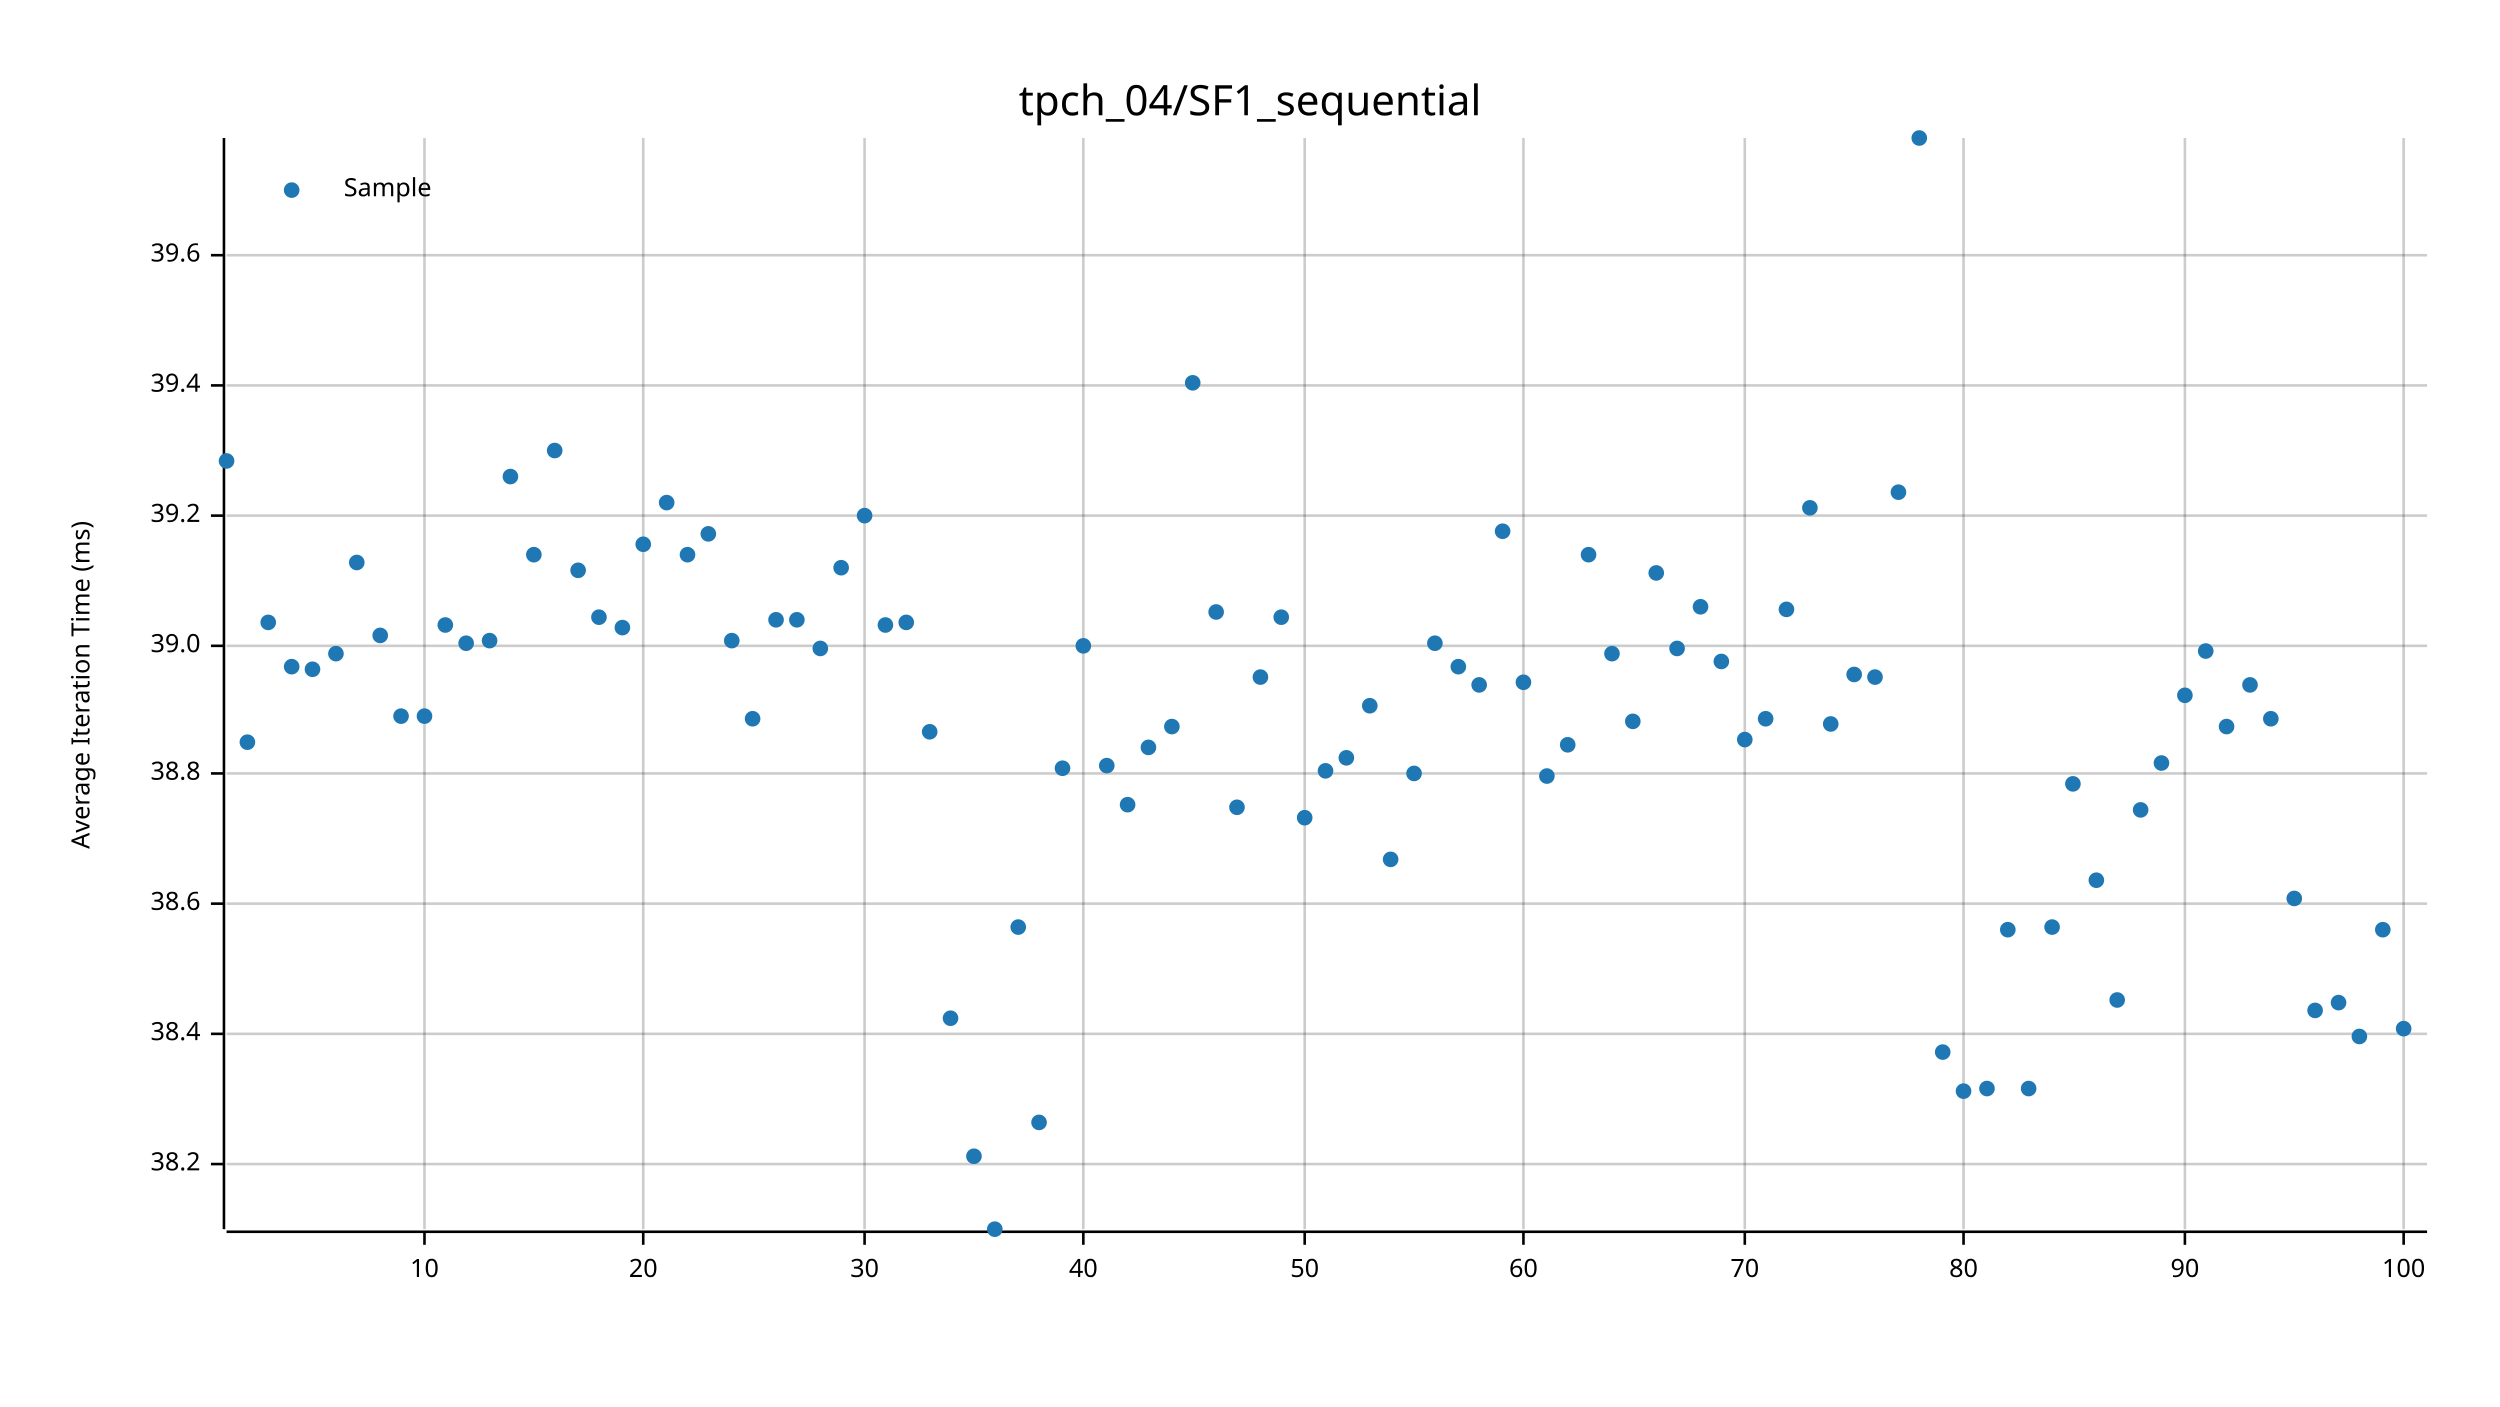
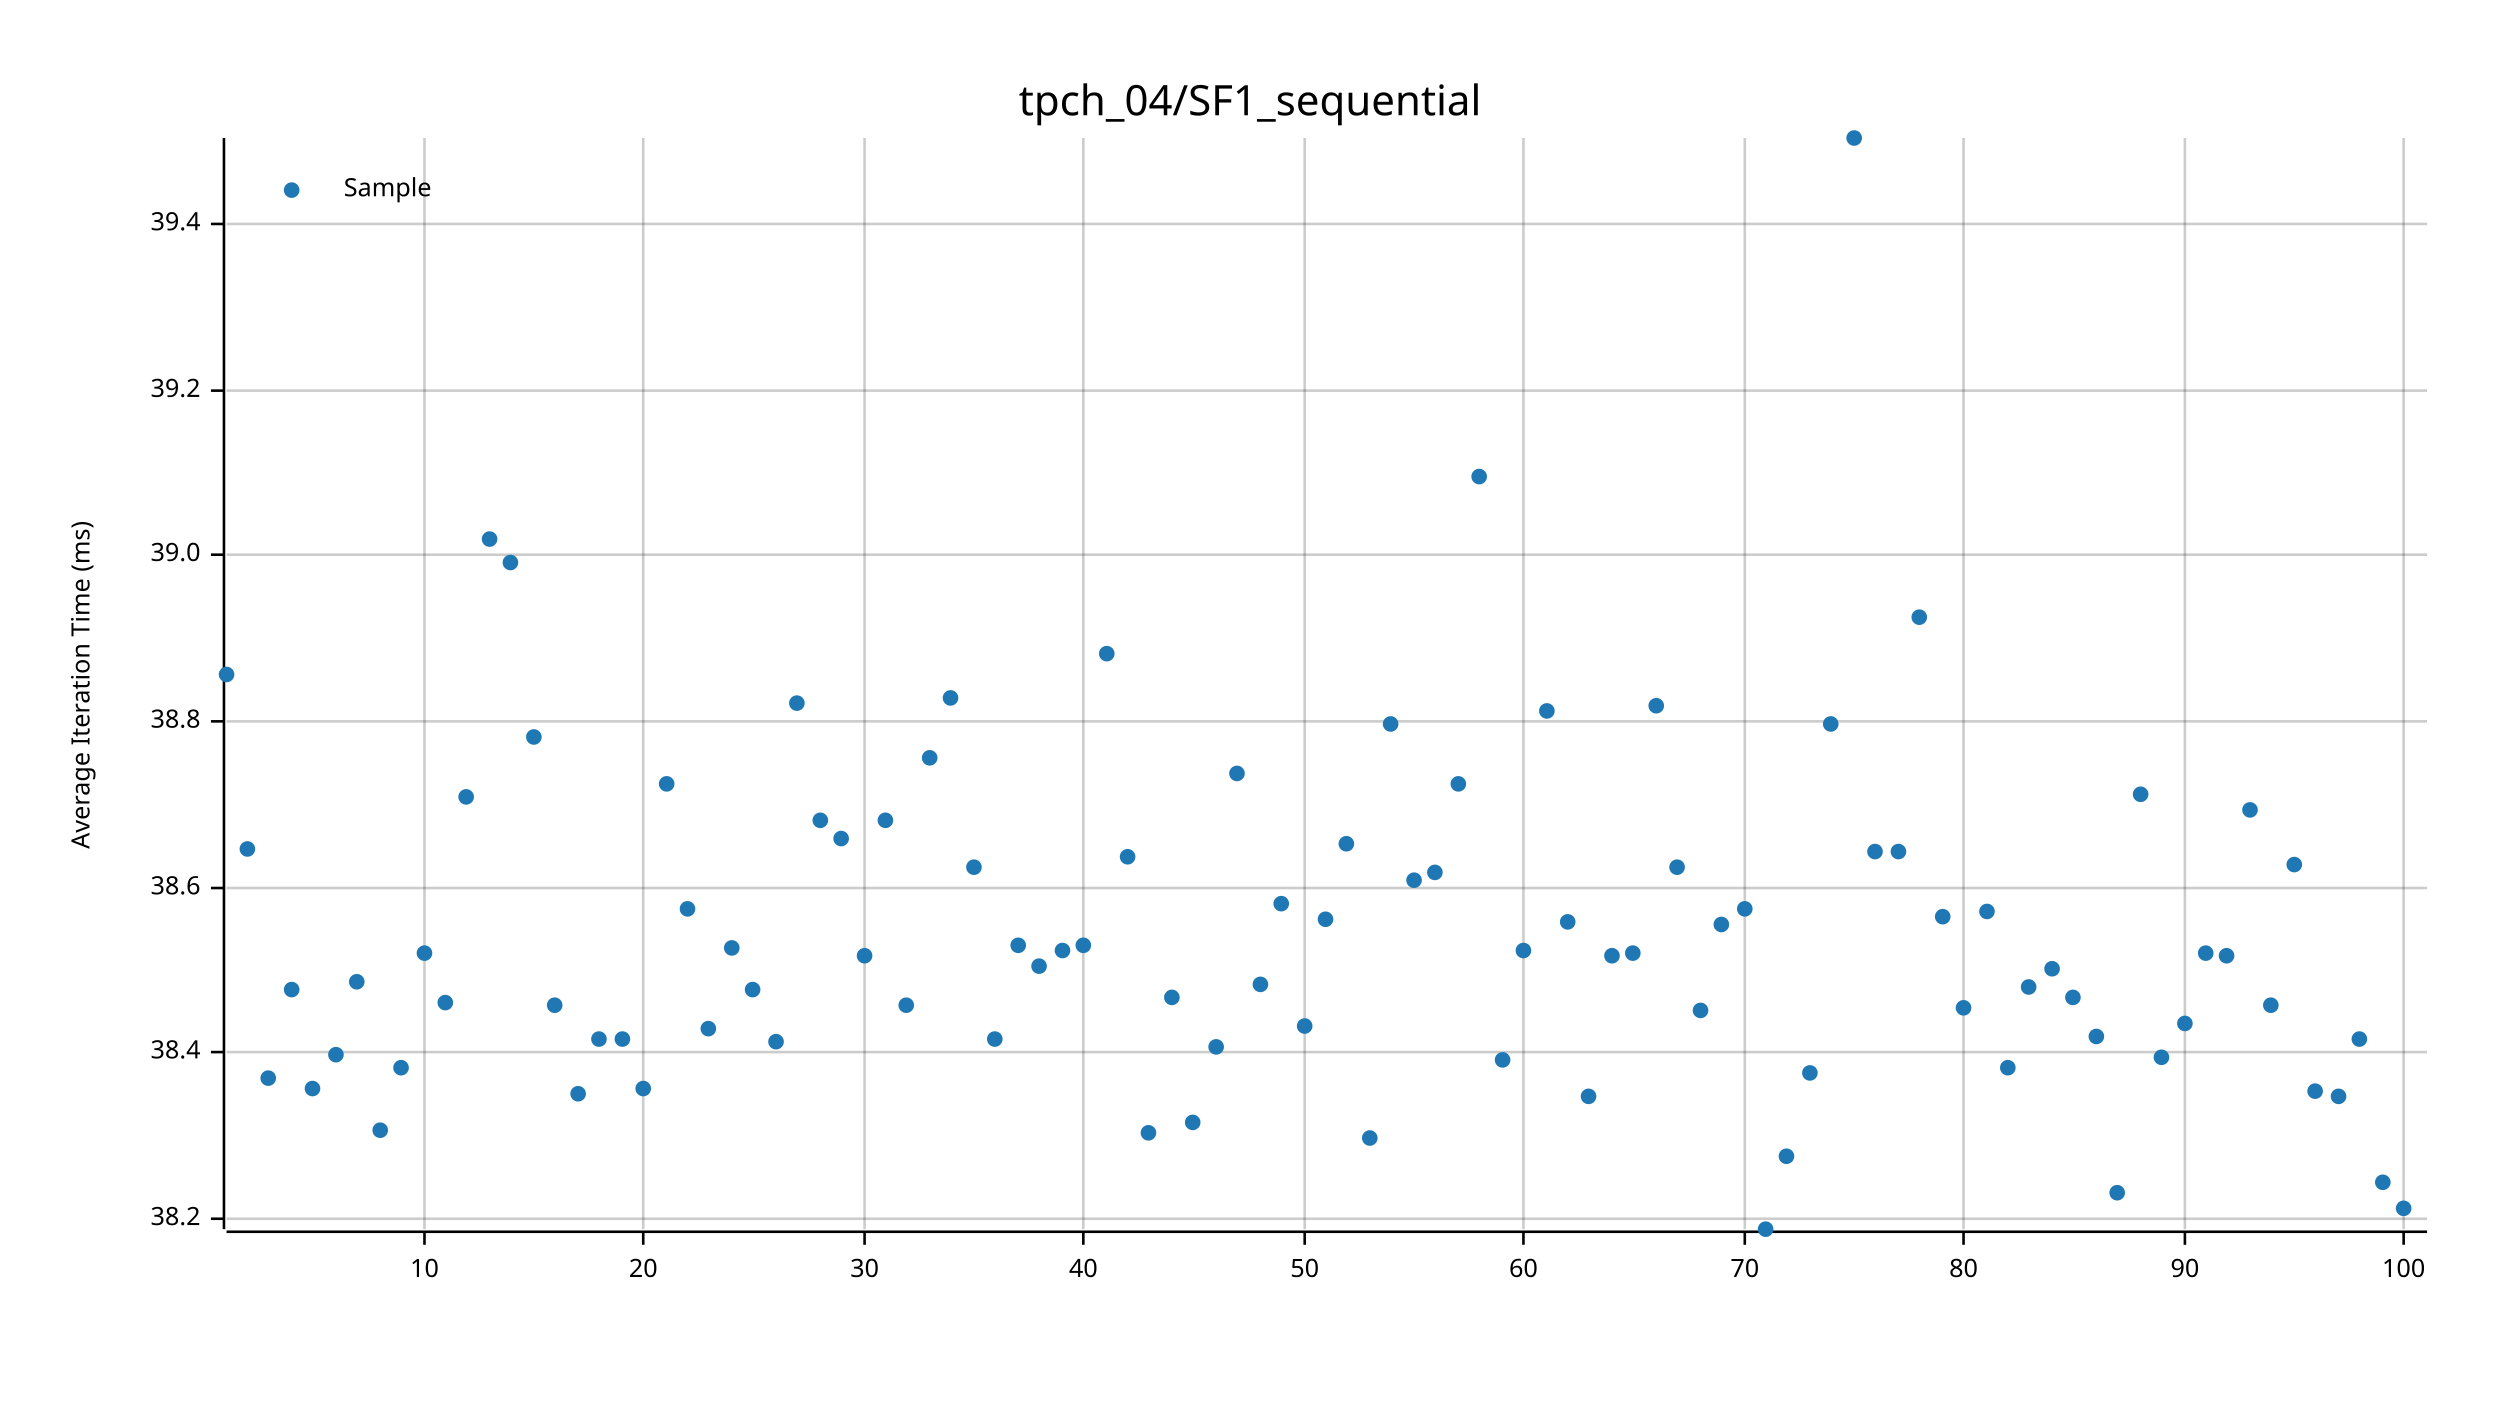
<svg xmlns="http://www.w3.org/2000/svg" width="960" height="540" viewBox="0 0 960 540">
  <text x="480" y="32" dy="0.76em" text-anchor="middle" font-family="sans-serif" font-size="16.129" opacity="1" fill="#000000">
tpch_04/SF1_sequential
</text>
  <text x="27" y="263" dy="0.76em" text-anchor="middle" font-family="sans-serif" font-size="9.677" opacity="1" fill="#000000" transform="rotate(270, 27, 263)">
Average Iteration Time (ms)
</text>
  <line opacity="0.2" stroke="#000000" stroke-width="1" x1="163" y1="472" x2="163" y2="53" />
  <line opacity="0.2" stroke="#000000" stroke-width="1" x1="247" y1="472" x2="247" y2="53" />
  <line opacity="0.2" stroke="#000000" stroke-width="1" x1="332" y1="472" x2="332" y2="53" />
  <line opacity="0.2" stroke="#000000" stroke-width="1" x1="416" y1="472" x2="416" y2="53" />
  <line opacity="0.2" stroke="#000000" stroke-width="1" x1="501" y1="472" x2="501" y2="53" />
  <line opacity="0.2" stroke="#000000" stroke-width="1" x1="585" y1="472" x2="585" y2="53" />
  <line opacity="0.2" stroke="#000000" stroke-width="1" x1="670" y1="472" x2="670" y2="53" />
  <line opacity="0.2" stroke="#000000" stroke-width="1" x1="754" y1="472" x2="754" y2="53" />
  <line opacity="0.2" stroke="#000000" stroke-width="1" x1="839" y1="472" x2="839" y2="53" />
  <line opacity="0.2" stroke="#000000" stroke-width="1" x1="923" y1="472" x2="923" y2="53" />
-   <line opacity="0.2" stroke="#000000" stroke-width="1" x1="87" y1="447" x2="932" y2="447" />
-   <line opacity="0.2" stroke="#000000" stroke-width="1" x1="87" y1="397" x2="932" y2="397" />
-   <line opacity="0.2" stroke="#000000" stroke-width="1" x1="87" y1="347" x2="932" y2="347" />
-   <line opacity="0.2" stroke="#000000" stroke-width="1" x1="87" y1="297" x2="932" y2="297" />
-   <line opacity="0.2" stroke="#000000" stroke-width="1" x1="87" y1="248" x2="932" y2="248" />
-   <line opacity="0.2" stroke="#000000" stroke-width="1" x1="87" y1="198" x2="932" y2="198" />
-   <line opacity="0.2" stroke="#000000" stroke-width="1" x1="87" y1="148" x2="932" y2="148" />
-   <line opacity="0.2" stroke="#000000" stroke-width="1" x1="87" y1="98" x2="932" y2="98" />
+   <line opacity="0.2" stroke="#000000" stroke-width="1" x1="87" y1="468" x2="932" y2="468" />
+   <line opacity="0.2" stroke="#000000" stroke-width="1" x1="87" y1="404" x2="932" y2="404" />
+   <line opacity="0.2" stroke="#000000" stroke-width="1" x1="87" y1="341" x2="932" y2="341" />
+   <line opacity="0.2" stroke="#000000" stroke-width="1" x1="87" y1="277" x2="932" y2="277" />
+   <line opacity="0.2" stroke="#000000" stroke-width="1" x1="87" y1="213" x2="932" y2="213" />
+   <line opacity="0.2" stroke="#000000" stroke-width="1" x1="87" y1="150" x2="932" y2="150" />
+   <line opacity="0.2" stroke="#000000" stroke-width="1" x1="87" y1="86" x2="932" y2="86" />
  <polyline fill="none" opacity="1" stroke="#000000" stroke-width="1" points="86,53 86,472 " />
-   <text x="77" y="447" dy="0.5ex" text-anchor="end" font-family="sans-serif" font-size="9.677" opacity="1" fill="#000000">
+   <text x="77" y="468" dy="0.5ex" text-anchor="end" font-family="sans-serif" font-size="9.677" opacity="1" fill="#000000">
38.2
</text>
-   <polyline fill="none" opacity="1" stroke="#000000" stroke-width="1" points="81,447 86,447 " />
-   <text x="77" y="397" dy="0.5ex" text-anchor="end" font-family="sans-serif" font-size="9.677" opacity="1" fill="#000000">
+   <polyline fill="none" opacity="1" stroke="#000000" stroke-width="1" points="81,468 86,468 " />
+   <text x="77" y="404" dy="0.5ex" text-anchor="end" font-family="sans-serif" font-size="9.677" opacity="1" fill="#000000">
38.4
</text>
-   <polyline fill="none" opacity="1" stroke="#000000" stroke-width="1" points="81,397 86,397 " />
-   <text x="77" y="347" dy="0.5ex" text-anchor="end" font-family="sans-serif" font-size="9.677" opacity="1" fill="#000000">
+   <polyline fill="none" opacity="1" stroke="#000000" stroke-width="1" points="81,404 86,404 " />
+   <text x="77" y="341" dy="0.5ex" text-anchor="end" font-family="sans-serif" font-size="9.677" opacity="1" fill="#000000">
38.6
</text>
-   <polyline fill="none" opacity="1" stroke="#000000" stroke-width="1" points="81,347 86,347 " />
-   <text x="77" y="297" dy="0.5ex" text-anchor="end" font-family="sans-serif" font-size="9.677" opacity="1" fill="#000000">
+   <polyline fill="none" opacity="1" stroke="#000000" stroke-width="1" points="81,341 86,341 " />
+   <text x="77" y="277" dy="0.5ex" text-anchor="end" font-family="sans-serif" font-size="9.677" opacity="1" fill="#000000">
38.8
</text>
-   <polyline fill="none" opacity="1" stroke="#000000" stroke-width="1" points="81,297 86,297 " />
-   <text x="77" y="248" dy="0.5ex" text-anchor="end" font-family="sans-serif" font-size="9.677" opacity="1" fill="#000000">
+   <polyline fill="none" opacity="1" stroke="#000000" stroke-width="1" points="81,277 86,277 " />
+   <text x="77" y="213" dy="0.5ex" text-anchor="end" font-family="sans-serif" font-size="9.677" opacity="1" fill="#000000">
39.0
</text>
-   <polyline fill="none" opacity="1" stroke="#000000" stroke-width="1" points="81,248 86,248 " />
-   <text x="77" y="198" dy="0.5ex" text-anchor="end" font-family="sans-serif" font-size="9.677" opacity="1" fill="#000000">
+   <polyline fill="none" opacity="1" stroke="#000000" stroke-width="1" points="81,213 86,213 " />
+   <text x="77" y="150" dy="0.5ex" text-anchor="end" font-family="sans-serif" font-size="9.677" opacity="1" fill="#000000">
39.2
</text>
-   <polyline fill="none" opacity="1" stroke="#000000" stroke-width="1" points="81,198 86,198 " />
-   <text x="77" y="148" dy="0.5ex" text-anchor="end" font-family="sans-serif" font-size="9.677" opacity="1" fill="#000000">
+   <polyline fill="none" opacity="1" stroke="#000000" stroke-width="1" points="81,150 86,150 " />
+   <text x="77" y="86" dy="0.5ex" text-anchor="end" font-family="sans-serif" font-size="9.677" opacity="1" fill="#000000">
39.4
</text>
-   <polyline fill="none" opacity="1" stroke="#000000" stroke-width="1" points="81,148 86,148 " />
-   <text x="77" y="98" dy="0.5ex" text-anchor="end" font-family="sans-serif" font-size="9.677" opacity="1" fill="#000000">
- 39.6
- </text>
-   <polyline fill="none" opacity="1" stroke="#000000" stroke-width="1" points="81,98 86,98 " />
+   <polyline fill="none" opacity="1" stroke="#000000" stroke-width="1" points="81,86 86,86 " />
  <polyline fill="none" opacity="1" stroke="#000000" stroke-width="1" points="87,473 932,473 " />
  <text x="163" y="483" dy="0.76em" text-anchor="middle" font-family="sans-serif" font-size="9.677" opacity="1" fill="#000000">
10
</text>
  <polyline fill="none" opacity="1" stroke="#000000" stroke-width="1" points="163,473 163,478 " />
  <text x="247" y="483" dy="0.76em" text-anchor="middle" font-family="sans-serif" font-size="9.677" opacity="1" fill="#000000">
20
</text>
  <polyline fill="none" opacity="1" stroke="#000000" stroke-width="1" points="247,473 247,478 " />
  <text x="332" y="483" dy="0.76em" text-anchor="middle" font-family="sans-serif" font-size="9.677" opacity="1" fill="#000000">
30
</text>
  <polyline fill="none" opacity="1" stroke="#000000" stroke-width="1" points="332,473 332,478 " />
  <text x="416" y="483" dy="0.76em" text-anchor="middle" font-family="sans-serif" font-size="9.677" opacity="1" fill="#000000">
40
</text>
  <polyline fill="none" opacity="1" stroke="#000000" stroke-width="1" points="416,473 416,478 " />
  <text x="501" y="483" dy="0.76em" text-anchor="middle" font-family="sans-serif" font-size="9.677" opacity="1" fill="#000000">
50
</text>
  <polyline fill="none" opacity="1" stroke="#000000" stroke-width="1" points="501,473 501,478 " />
  <text x="585" y="483" dy="0.76em" text-anchor="middle" font-family="sans-serif" font-size="9.677" opacity="1" fill="#000000">
60
</text>
  <polyline fill="none" opacity="1" stroke="#000000" stroke-width="1" points="585,473 585,478 " />
  <text x="670" y="483" dy="0.76em" text-anchor="middle" font-family="sans-serif" font-size="9.677" opacity="1" fill="#000000">
70
</text>
  <polyline fill="none" opacity="1" stroke="#000000" stroke-width="1" points="670,473 670,478 " />
  <text x="754" y="483" dy="0.76em" text-anchor="middle" font-family="sans-serif" font-size="9.677" opacity="1" fill="#000000">
80
</text>
  <polyline fill="none" opacity="1" stroke="#000000" stroke-width="1" points="754,473 754,478 " />
  <text x="839" y="483" dy="0.76em" text-anchor="middle" font-family="sans-serif" font-size="9.677" opacity="1" fill="#000000">
90
</text>
  <polyline fill="none" opacity="1" stroke="#000000" stroke-width="1" points="839,473 839,478 " />
  <text x="923" y="483" dy="0.76em" text-anchor="middle" font-family="sans-serif" font-size="9.677" opacity="1" fill="#000000">
100
</text>
  <polyline fill="none" opacity="1" stroke="#000000" stroke-width="1" points="923,473 923,478 " />
-   <circle cx="87" cy="177" r="3" opacity="1" fill="#1F78B4" stroke="none" stroke-width="1" />
-   <circle cx="95" cy="285" r="3" opacity="1" fill="#1F78B4" stroke="none" stroke-width="1" />
-   <circle cx="103" cy="239" r="3" opacity="1" fill="#1F78B4" stroke="none" stroke-width="1" />
-   <circle cx="112" cy="256" r="3" opacity="1" fill="#1F78B4" stroke="none" stroke-width="1" />
-   <circle cx="120" cy="257" r="3" opacity="1" fill="#1F78B4" stroke="none" stroke-width="1" />
-   <circle cx="129" cy="251" r="3" opacity="1" fill="#1F78B4" stroke="none" stroke-width="1" />
-   <circle cx="137" cy="216" r="3" opacity="1" fill="#1F78B4" stroke="none" stroke-width="1" />
-   <circle cx="146" cy="244" r="3" opacity="1" fill="#1F78B4" stroke="none" stroke-width="1" />
-   <circle cx="154" cy="275" r="3" opacity="1" fill="#1F78B4" stroke="none" stroke-width="1" />
-   <circle cx="163" cy="275" r="3" opacity="1" fill="#1F78B4" stroke="none" stroke-width="1" />
-   <circle cx="171" cy="240" r="3" opacity="1" fill="#1F78B4" stroke="none" stroke-width="1" />
-   <circle cx="179" cy="247" r="3" opacity="1" fill="#1F78B4" stroke="none" stroke-width="1" />
-   <circle cx="188" cy="246" r="3" opacity="1" fill="#1F78B4" stroke="none" stroke-width="1" />
-   <circle cx="196" cy="183" r="3" opacity="1" fill="#1F78B4" stroke="none" stroke-width="1" />
-   <circle cx="205" cy="213" r="3" opacity="1" fill="#1F78B4" stroke="none" stroke-width="1" />
-   <circle cx="213" cy="173" r="3" opacity="1" fill="#1F78B4" stroke="none" stroke-width="1" />
-   <circle cx="222" cy="219" r="3" opacity="1" fill="#1F78B4" stroke="none" stroke-width="1" />
-   <circle cx="230" cy="237" r="3" opacity="1" fill="#1F78B4" stroke="none" stroke-width="1" />
-   <circle cx="239" cy="241" r="3" opacity="1" fill="#1F78B4" stroke="none" stroke-width="1" />
-   <circle cx="247" cy="209" r="3" opacity="1" fill="#1F78B4" stroke="none" stroke-width="1" />
-   <circle cx="256" cy="193" r="3" opacity="1" fill="#1F78B4" stroke="none" stroke-width="1" />
-   <circle cx="264" cy="213" r="3" opacity="1" fill="#1F78B4" stroke="none" stroke-width="1" />
-   <circle cx="272" cy="205" r="3" opacity="1" fill="#1F78B4" stroke="none" stroke-width="1" />
-   <circle cx="281" cy="246" r="3" opacity="1" fill="#1F78B4" stroke="none" stroke-width="1" />
-   <circle cx="289" cy="276" r="3" opacity="1" fill="#1F78B4" stroke="none" stroke-width="1" />
-   <circle cx="298" cy="238" r="3" opacity="1" fill="#1F78B4" stroke="none" stroke-width="1" />
-   <circle cx="306" cy="238" r="3" opacity="1" fill="#1F78B4" stroke="none" stroke-width="1" />
-   <circle cx="315" cy="249" r="3" opacity="1" fill="#1F78B4" stroke="none" stroke-width="1" />
-   <circle cx="323" cy="218" r="3" opacity="1" fill="#1F78B4" stroke="none" stroke-width="1" />
-   <circle cx="332" cy="198" r="3" opacity="1" fill="#1F78B4" stroke="none" stroke-width="1" />
-   <circle cx="340" cy="240" r="3" opacity="1" fill="#1F78B4" stroke="none" stroke-width="1" />
-   <circle cx="348" cy="239" r="3" opacity="1" fill="#1F78B4" stroke="none" stroke-width="1" />
-   <circle cx="357" cy="281" r="3" opacity="1" fill="#1F78B4" stroke="none" stroke-width="1" />
-   <circle cx="365" cy="391" r="3" opacity="1" fill="#1F78B4" stroke="none" stroke-width="1" />
-   <circle cx="374" cy="444" r="3" opacity="1" fill="#1F78B4" stroke="none" stroke-width="1" />
-   <circle cx="382" cy="472" r="3" opacity="1" fill="#1F78B4" stroke="none" stroke-width="1" />
-   <circle cx="391" cy="356" r="3" opacity="1" fill="#1F78B4" stroke="none" stroke-width="1" />
-   <circle cx="399" cy="431" r="3" opacity="1" fill="#1F78B4" stroke="none" stroke-width="1" />
-   <circle cx="408" cy="295" r="3" opacity="1" fill="#1F78B4" stroke="none" stroke-width="1" />
-   <circle cx="416" cy="248" r="3" opacity="1" fill="#1F78B4" stroke="none" stroke-width="1" />
-   <circle cx="425" cy="294" r="3" opacity="1" fill="#1F78B4" stroke="none" stroke-width="1" />
-   <circle cx="433" cy="309" r="3" opacity="1" fill="#1F78B4" stroke="none" stroke-width="1" />
-   <circle cx="441" cy="287" r="3" opacity="1" fill="#1F78B4" stroke="none" stroke-width="1" />
-   <circle cx="450" cy="279" r="3" opacity="1" fill="#1F78B4" stroke="none" stroke-width="1" />
-   <circle cx="458" cy="147" r="3" opacity="1" fill="#1F78B4" stroke="none" stroke-width="1" />
-   <circle cx="467" cy="235" r="3" opacity="1" fill="#1F78B4" stroke="none" stroke-width="1" />
-   <circle cx="475" cy="310" r="3" opacity="1" fill="#1F78B4" stroke="none" stroke-width="1" />
-   <circle cx="484" cy="260" r="3" opacity="1" fill="#1F78B4" stroke="none" stroke-width="1" />
-   <circle cx="492" cy="237" r="3" opacity="1" fill="#1F78B4" stroke="none" stroke-width="1" />
-   <circle cx="501" cy="314" r="3" opacity="1" fill="#1F78B4" stroke="none" stroke-width="1" />
-   <circle cx="509" cy="296" r="3" opacity="1" fill="#1F78B4" stroke="none" stroke-width="1" />
-   <circle cx="517" cy="291" r="3" opacity="1" fill="#1F78B4" stroke="none" stroke-width="1" />
-   <circle cx="526" cy="271" r="3" opacity="1" fill="#1F78B4" stroke="none" stroke-width="1" />
-   <circle cx="534" cy="330" r="3" opacity="1" fill="#1F78B4" stroke="none" stroke-width="1" />
-   <circle cx="543" cy="297" r="3" opacity="1" fill="#1F78B4" stroke="none" stroke-width="1" />
-   <circle cx="551" cy="247" r="3" opacity="1" fill="#1F78B4" stroke="none" stroke-width="1" />
-   <circle cx="560" cy="256" r="3" opacity="1" fill="#1F78B4" stroke="none" stroke-width="1" />
-   <circle cx="568" cy="263" r="3" opacity="1" fill="#1F78B4" stroke="none" stroke-width="1" />
-   <circle cx="577" cy="204" r="3" opacity="1" fill="#1F78B4" stroke="none" stroke-width="1" />
-   <circle cx="585" cy="262" r="3" opacity="1" fill="#1F78B4" stroke="none" stroke-width="1" />
-   <circle cx="594" cy="298" r="3" opacity="1" fill="#1F78B4" stroke="none" stroke-width="1" />
-   <circle cx="602" cy="286" r="3" opacity="1" fill="#1F78B4" stroke="none" stroke-width="1" />
-   <circle cx="610" cy="213" r="3" opacity="1" fill="#1F78B4" stroke="none" stroke-width="1" />
-   <circle cx="619" cy="251" r="3" opacity="1" fill="#1F78B4" stroke="none" stroke-width="1" />
-   <circle cx="627" cy="277" r="3" opacity="1" fill="#1F78B4" stroke="none" stroke-width="1" />
-   <circle cx="636" cy="220" r="3" opacity="1" fill="#1F78B4" stroke="none" stroke-width="1" />
-   <circle cx="644" cy="249" r="3" opacity="1" fill="#1F78B4" stroke="none" stroke-width="1" />
-   <circle cx="653" cy="233" r="3" opacity="1" fill="#1F78B4" stroke="none" stroke-width="1" />
-   <circle cx="661" cy="254" r="3" opacity="1" fill="#1F78B4" stroke="none" stroke-width="1" />
-   <circle cx="670" cy="284" r="3" opacity="1" fill="#1F78B4" stroke="none" stroke-width="1" />
-   <circle cx="678" cy="276" r="3" opacity="1" fill="#1F78B4" stroke="none" stroke-width="1" />
-   <circle cx="686" cy="234" r="3" opacity="1" fill="#1F78B4" stroke="none" stroke-width="1" />
-   <circle cx="695" cy="195" r="3" opacity="1" fill="#1F78B4" stroke="none" stroke-width="1" />
+   <circle cx="87" cy="259" r="3" opacity="1" fill="#1F78B4" stroke="none" stroke-width="1" />
+   <circle cx="95" cy="326" r="3" opacity="1" fill="#1F78B4" stroke="none" stroke-width="1" />
+   <circle cx="103" cy="414" r="3" opacity="1" fill="#1F78B4" stroke="none" stroke-width="1" />
+   <circle cx="112" cy="380" r="3" opacity="1" fill="#1F78B4" stroke="none" stroke-width="1" />
+   <circle cx="120" cy="418" r="3" opacity="1" fill="#1F78B4" stroke="none" stroke-width="1" />
+   <circle cx="129" cy="405" r="3" opacity="1" fill="#1F78B4" stroke="none" stroke-width="1" />
+   <circle cx="137" cy="377" r="3" opacity="1" fill="#1F78B4" stroke="none" stroke-width="1" />
+   <circle cx="146" cy="434" r="3" opacity="1" fill="#1F78B4" stroke="none" stroke-width="1" />
+   <circle cx="154" cy="410" r="3" opacity="1" fill="#1F78B4" stroke="none" stroke-width="1" />
+   <circle cx="163" cy="366" r="3" opacity="1" fill="#1F78B4" stroke="none" stroke-width="1" />
+   <circle cx="171" cy="385" r="3" opacity="1" fill="#1F78B4" stroke="none" stroke-width="1" />
+   <circle cx="179" cy="306" r="3" opacity="1" fill="#1F78B4" stroke="none" stroke-width="1" />
+   <circle cx="188" cy="207" r="3" opacity="1" fill="#1F78B4" stroke="none" stroke-width="1" />
+   <circle cx="196" cy="216" r="3" opacity="1" fill="#1F78B4" stroke="none" stroke-width="1" />
+   <circle cx="205" cy="283" r="3" opacity="1" fill="#1F78B4" stroke="none" stroke-width="1" />
+   <circle cx="213" cy="386" r="3" opacity="1" fill="#1F78B4" stroke="none" stroke-width="1" />
+   <circle cx="222" cy="420" r="3" opacity="1" fill="#1F78B4" stroke="none" stroke-width="1" />
+   <circle cx="230" cy="399" r="3" opacity="1" fill="#1F78B4" stroke="none" stroke-width="1" />
+   <circle cx="239" cy="399" r="3" opacity="1" fill="#1F78B4" stroke="none" stroke-width="1" />
+   <circle cx="247" cy="418" r="3" opacity="1" fill="#1F78B4" stroke="none" stroke-width="1" />
+   <circle cx="256" cy="301" r="3" opacity="1" fill="#1F78B4" stroke="none" stroke-width="1" />
+   <circle cx="264" cy="349" r="3" opacity="1" fill="#1F78B4" stroke="none" stroke-width="1" />
+   <circle cx="272" cy="395" r="3" opacity="1" fill="#1F78B4" stroke="none" stroke-width="1" />
+   <circle cx="281" cy="364" r="3" opacity="1" fill="#1F78B4" stroke="none" stroke-width="1" />
+   <circle cx="289" cy="380" r="3" opacity="1" fill="#1F78B4" stroke="none" stroke-width="1" />
+   <circle cx="298" cy="400" r="3" opacity="1" fill="#1F78B4" stroke="none" stroke-width="1" />
+   <circle cx="306" cy="270" r="3" opacity="1" fill="#1F78B4" stroke="none" stroke-width="1" />
+   <circle cx="315" cy="315" r="3" opacity="1" fill="#1F78B4" stroke="none" stroke-width="1" />
+   <circle cx="323" cy="322" r="3" opacity="1" fill="#1F78B4" stroke="none" stroke-width="1" />
+   <circle cx="332" cy="367" r="3" opacity="1" fill="#1F78B4" stroke="none" stroke-width="1" />
+   <circle cx="340" cy="315" r="3" opacity="1" fill="#1F78B4" stroke="none" stroke-width="1" />
+   <circle cx="348" cy="386" r="3" opacity="1" fill="#1F78B4" stroke="none" stroke-width="1" />
+   <circle cx="357" cy="291" r="3" opacity="1" fill="#1F78B4" stroke="none" stroke-width="1" />
+   <circle cx="365" cy="268" r="3" opacity="1" fill="#1F78B4" stroke="none" stroke-width="1" />
+   <circle cx="374" cy="333" r="3" opacity="1" fill="#1F78B4" stroke="none" stroke-width="1" />
+   <circle cx="382" cy="399" r="3" opacity="1" fill="#1F78B4" stroke="none" stroke-width="1" />
+   <circle cx="391" cy="363" r="3" opacity="1" fill="#1F78B4" stroke="none" stroke-width="1" />
+   <circle cx="399" cy="371" r="3" opacity="1" fill="#1F78B4" stroke="none" stroke-width="1" />
+   <circle cx="408" cy="365" r="3" opacity="1" fill="#1F78B4" stroke="none" stroke-width="1" />
+   <circle cx="416" cy="363" r="3" opacity="1" fill="#1F78B4" stroke="none" stroke-width="1" />
+   <circle cx="425" cy="251" r="3" opacity="1" fill="#1F78B4" stroke="none" stroke-width="1" />
+   <circle cx="433" cy="329" r="3" opacity="1" fill="#1F78B4" stroke="none" stroke-width="1" />
+   <circle cx="441" cy="435" r="3" opacity="1" fill="#1F78B4" stroke="none" stroke-width="1" />
+   <circle cx="450" cy="383" r="3" opacity="1" fill="#1F78B4" stroke="none" stroke-width="1" />
+   <circle cx="458" cy="431" r="3" opacity="1" fill="#1F78B4" stroke="none" stroke-width="1" />
+   <circle cx="467" cy="402" r="3" opacity="1" fill="#1F78B4" stroke="none" stroke-width="1" />
+   <circle cx="475" cy="297" r="3" opacity="1" fill="#1F78B4" stroke="none" stroke-width="1" />
+   <circle cx="484" cy="378" r="3" opacity="1" fill="#1F78B4" stroke="none" stroke-width="1" />
+   <circle cx="492" cy="347" r="3" opacity="1" fill="#1F78B4" stroke="none" stroke-width="1" />
+   <circle cx="501" cy="394" r="3" opacity="1" fill="#1F78B4" stroke="none" stroke-width="1" />
+   <circle cx="509" cy="353" r="3" opacity="1" fill="#1F78B4" stroke="none" stroke-width="1" />
+   <circle cx="517" cy="324" r="3" opacity="1" fill="#1F78B4" stroke="none" stroke-width="1" />
+   <circle cx="526" cy="437" r="3" opacity="1" fill="#1F78B4" stroke="none" stroke-width="1" />
+   <circle cx="534" cy="278" r="3" opacity="1" fill="#1F78B4" stroke="none" stroke-width="1" />
+   <circle cx="543" cy="338" r="3" opacity="1" fill="#1F78B4" stroke="none" stroke-width="1" />
+   <circle cx="551" cy="335" r="3" opacity="1" fill="#1F78B4" stroke="none" stroke-width="1" />
+   <circle cx="560" cy="301" r="3" opacity="1" fill="#1F78B4" stroke="none" stroke-width="1" />
+   <circle cx="568" cy="183" r="3" opacity="1" fill="#1F78B4" stroke="none" stroke-width="1" />
+   <circle cx="577" cy="407" r="3" opacity="1" fill="#1F78B4" stroke="none" stroke-width="1" />
+   <circle cx="585" cy="365" r="3" opacity="1" fill="#1F78B4" stroke="none" stroke-width="1" />
+   <circle cx="594" cy="273" r="3" opacity="1" fill="#1F78B4" stroke="none" stroke-width="1" />
+   <circle cx="602" cy="354" r="3" opacity="1" fill="#1F78B4" stroke="none" stroke-width="1" />
+   <circle cx="610" cy="421" r="3" opacity="1" fill="#1F78B4" stroke="none" stroke-width="1" />
+   <circle cx="619" cy="367" r="3" opacity="1" fill="#1F78B4" stroke="none" stroke-width="1" />
+   <circle cx="627" cy="366" r="3" opacity="1" fill="#1F78B4" stroke="none" stroke-width="1" />
+   <circle cx="636" cy="271" r="3" opacity="1" fill="#1F78B4" stroke="none" stroke-width="1" />
+   <circle cx="644" cy="333" r="3" opacity="1" fill="#1F78B4" stroke="none" stroke-width="1" />
+   <circle cx="653" cy="388" r="3" opacity="1" fill="#1F78B4" stroke="none" stroke-width="1" />
+   <circle cx="661" cy="355" r="3" opacity="1" fill="#1F78B4" stroke="none" stroke-width="1" />
+   <circle cx="670" cy="349" r="3" opacity="1" fill="#1F78B4" stroke="none" stroke-width="1" />
+   <circle cx="678" cy="472" r="3" opacity="1" fill="#1F78B4" stroke="none" stroke-width="1" />
+   <circle cx="686" cy="444" r="3" opacity="1" fill="#1F78B4" stroke="none" stroke-width="1" />
+   <circle cx="695" cy="412" r="3" opacity="1" fill="#1F78B4" stroke="none" stroke-width="1" />
  <circle cx="703" cy="278" r="3" opacity="1" fill="#1F78B4" stroke="none" stroke-width="1" />
-   <circle cx="712" cy="259" r="3" opacity="1" fill="#1F78B4" stroke="none" stroke-width="1" />
-   <circle cx="720" cy="260" r="3" opacity="1" fill="#1F78B4" stroke="none" stroke-width="1" />
-   <circle cx="729" cy="189" r="3" opacity="1" fill="#1F78B4" stroke="none" stroke-width="1" />
-   <circle cx="737" cy="53" r="3" opacity="1" fill="#1F78B4" stroke="none" stroke-width="1" />
-   <circle cx="746" cy="404" r="3" opacity="1" fill="#1F78B4" stroke="none" stroke-width="1" />
-   <circle cx="754" cy="419" r="3" opacity="1" fill="#1F78B4" stroke="none" stroke-width="1" />
-   <circle cx="763" cy="418" r="3" opacity="1" fill="#1F78B4" stroke="none" stroke-width="1" />
-   <circle cx="771" cy="357" r="3" opacity="1" fill="#1F78B4" stroke="none" stroke-width="1" />
-   <circle cx="779" cy="418" r="3" opacity="1" fill="#1F78B4" stroke="none" stroke-width="1" />
-   <circle cx="788" cy="356" r="3" opacity="1" fill="#1F78B4" stroke="none" stroke-width="1" />
-   <circle cx="796" cy="301" r="3" opacity="1" fill="#1F78B4" stroke="none" stroke-width="1" />
-   <circle cx="805" cy="338" r="3" opacity="1" fill="#1F78B4" stroke="none" stroke-width="1" />
-   <circle cx="813" cy="384" r="3" opacity="1" fill="#1F78B4" stroke="none" stroke-width="1" />
-   <circle cx="822" cy="311" r="3" opacity="1" fill="#1F78B4" stroke="none" stroke-width="1" />
-   <circle cx="830" cy="293" r="3" opacity="1" fill="#1F78B4" stroke="none" stroke-width="1" />
-   <circle cx="839" cy="267" r="3" opacity="1" fill="#1F78B4" stroke="none" stroke-width="1" />
-   <circle cx="847" cy="250" r="3" opacity="1" fill="#1F78B4" stroke="none" stroke-width="1" />
-   <circle cx="855" cy="279" r="3" opacity="1" fill="#1F78B4" stroke="none" stroke-width="1" />
-   <circle cx="864" cy="263" r="3" opacity="1" fill="#1F78B4" stroke="none" stroke-width="1" />
-   <circle cx="872" cy="276" r="3" opacity="1" fill="#1F78B4" stroke="none" stroke-width="1" />
-   <circle cx="881" cy="345" r="3" opacity="1" fill="#1F78B4" stroke="none" stroke-width="1" />
-   <circle cx="889" cy="388" r="3" opacity="1" fill="#1F78B4" stroke="none" stroke-width="1" />
-   <circle cx="898" cy="385" r="3" opacity="1" fill="#1F78B4" stroke="none" stroke-width="1" />
-   <circle cx="906" cy="398" r="3" opacity="1" fill="#1F78B4" stroke="none" stroke-width="1" />
-   <circle cx="915" cy="357" r="3" opacity="1" fill="#1F78B4" stroke="none" stroke-width="1" />
-   <circle cx="923" cy="395" r="3" opacity="1" fill="#1F78B4" stroke="none" stroke-width="1" />
+   <circle cx="712" cy="53" r="3" opacity="1" fill="#1F78B4" stroke="none" stroke-width="1" />
+   <circle cx="720" cy="327" r="3" opacity="1" fill="#1F78B4" stroke="none" stroke-width="1" />
+   <circle cx="729" cy="327" r="3" opacity="1" fill="#1F78B4" stroke="none" stroke-width="1" />
+   <circle cx="737" cy="237" r="3" opacity="1" fill="#1F78B4" stroke="none" stroke-width="1" />
+   <circle cx="746" cy="352" r="3" opacity="1" fill="#1F78B4" stroke="none" stroke-width="1" />
+   <circle cx="754" cy="387" r="3" opacity="1" fill="#1F78B4" stroke="none" stroke-width="1" />
+   <circle cx="763" cy="350" r="3" opacity="1" fill="#1F78B4" stroke="none" stroke-width="1" />
+   <circle cx="771" cy="410" r="3" opacity="1" fill="#1F78B4" stroke="none" stroke-width="1" />
+   <circle cx="779" cy="379" r="3" opacity="1" fill="#1F78B4" stroke="none" stroke-width="1" />
+   <circle cx="788" cy="372" r="3" opacity="1" fill="#1F78B4" stroke="none" stroke-width="1" />
+   <circle cx="796" cy="383" r="3" opacity="1" fill="#1F78B4" stroke="none" stroke-width="1" />
+   <circle cx="805" cy="398" r="3" opacity="1" fill="#1F78B4" stroke="none" stroke-width="1" />
+   <circle cx="813" cy="458" r="3" opacity="1" fill="#1F78B4" stroke="none" stroke-width="1" />
+   <circle cx="822" cy="305" r="3" opacity="1" fill="#1F78B4" stroke="none" stroke-width="1" />
+   <circle cx="830" cy="406" r="3" opacity="1" fill="#1F78B4" stroke="none" stroke-width="1" />
+   <circle cx="839" cy="393" r="3" opacity="1" fill="#1F78B4" stroke="none" stroke-width="1" />
+   <circle cx="847" cy="366" r="3" opacity="1" fill="#1F78B4" stroke="none" stroke-width="1" />
+   <circle cx="855" cy="367" r="3" opacity="1" fill="#1F78B4" stroke="none" stroke-width="1" />
+   <circle cx="864" cy="311" r="3" opacity="1" fill="#1F78B4" stroke="none" stroke-width="1" />
+   <circle cx="872" cy="386" r="3" opacity="1" fill="#1F78B4" stroke="none" stroke-width="1" />
+   <circle cx="881" cy="332" r="3" opacity="1" fill="#1F78B4" stroke="none" stroke-width="1" />
+   <circle cx="889" cy="419" r="3" opacity="1" fill="#1F78B4" stroke="none" stroke-width="1" />
+   <circle cx="898" cy="421" r="3" opacity="1" fill="#1F78B4" stroke="none" stroke-width="1" />
+   <circle cx="906" cy="399" r="3" opacity="1" fill="#1F78B4" stroke="none" stroke-width="1" />
+   <circle cx="915" cy="454" r="3" opacity="1" fill="#1F78B4" stroke="none" stroke-width="1" />
+   <circle cx="923" cy="464" r="3" opacity="1" fill="#1F78B4" stroke="none" stroke-width="1" />
  <text x="132" y="68" dy="0.76em" text-anchor="start" font-family="sans-serif" font-size="9.677" opacity="1" fill="#000000">
Sample
</text>
  <circle cx="112" cy="73" r="3" opacity="1" fill="#1F78B4" stroke="none" stroke-width="1" />
</svg>
